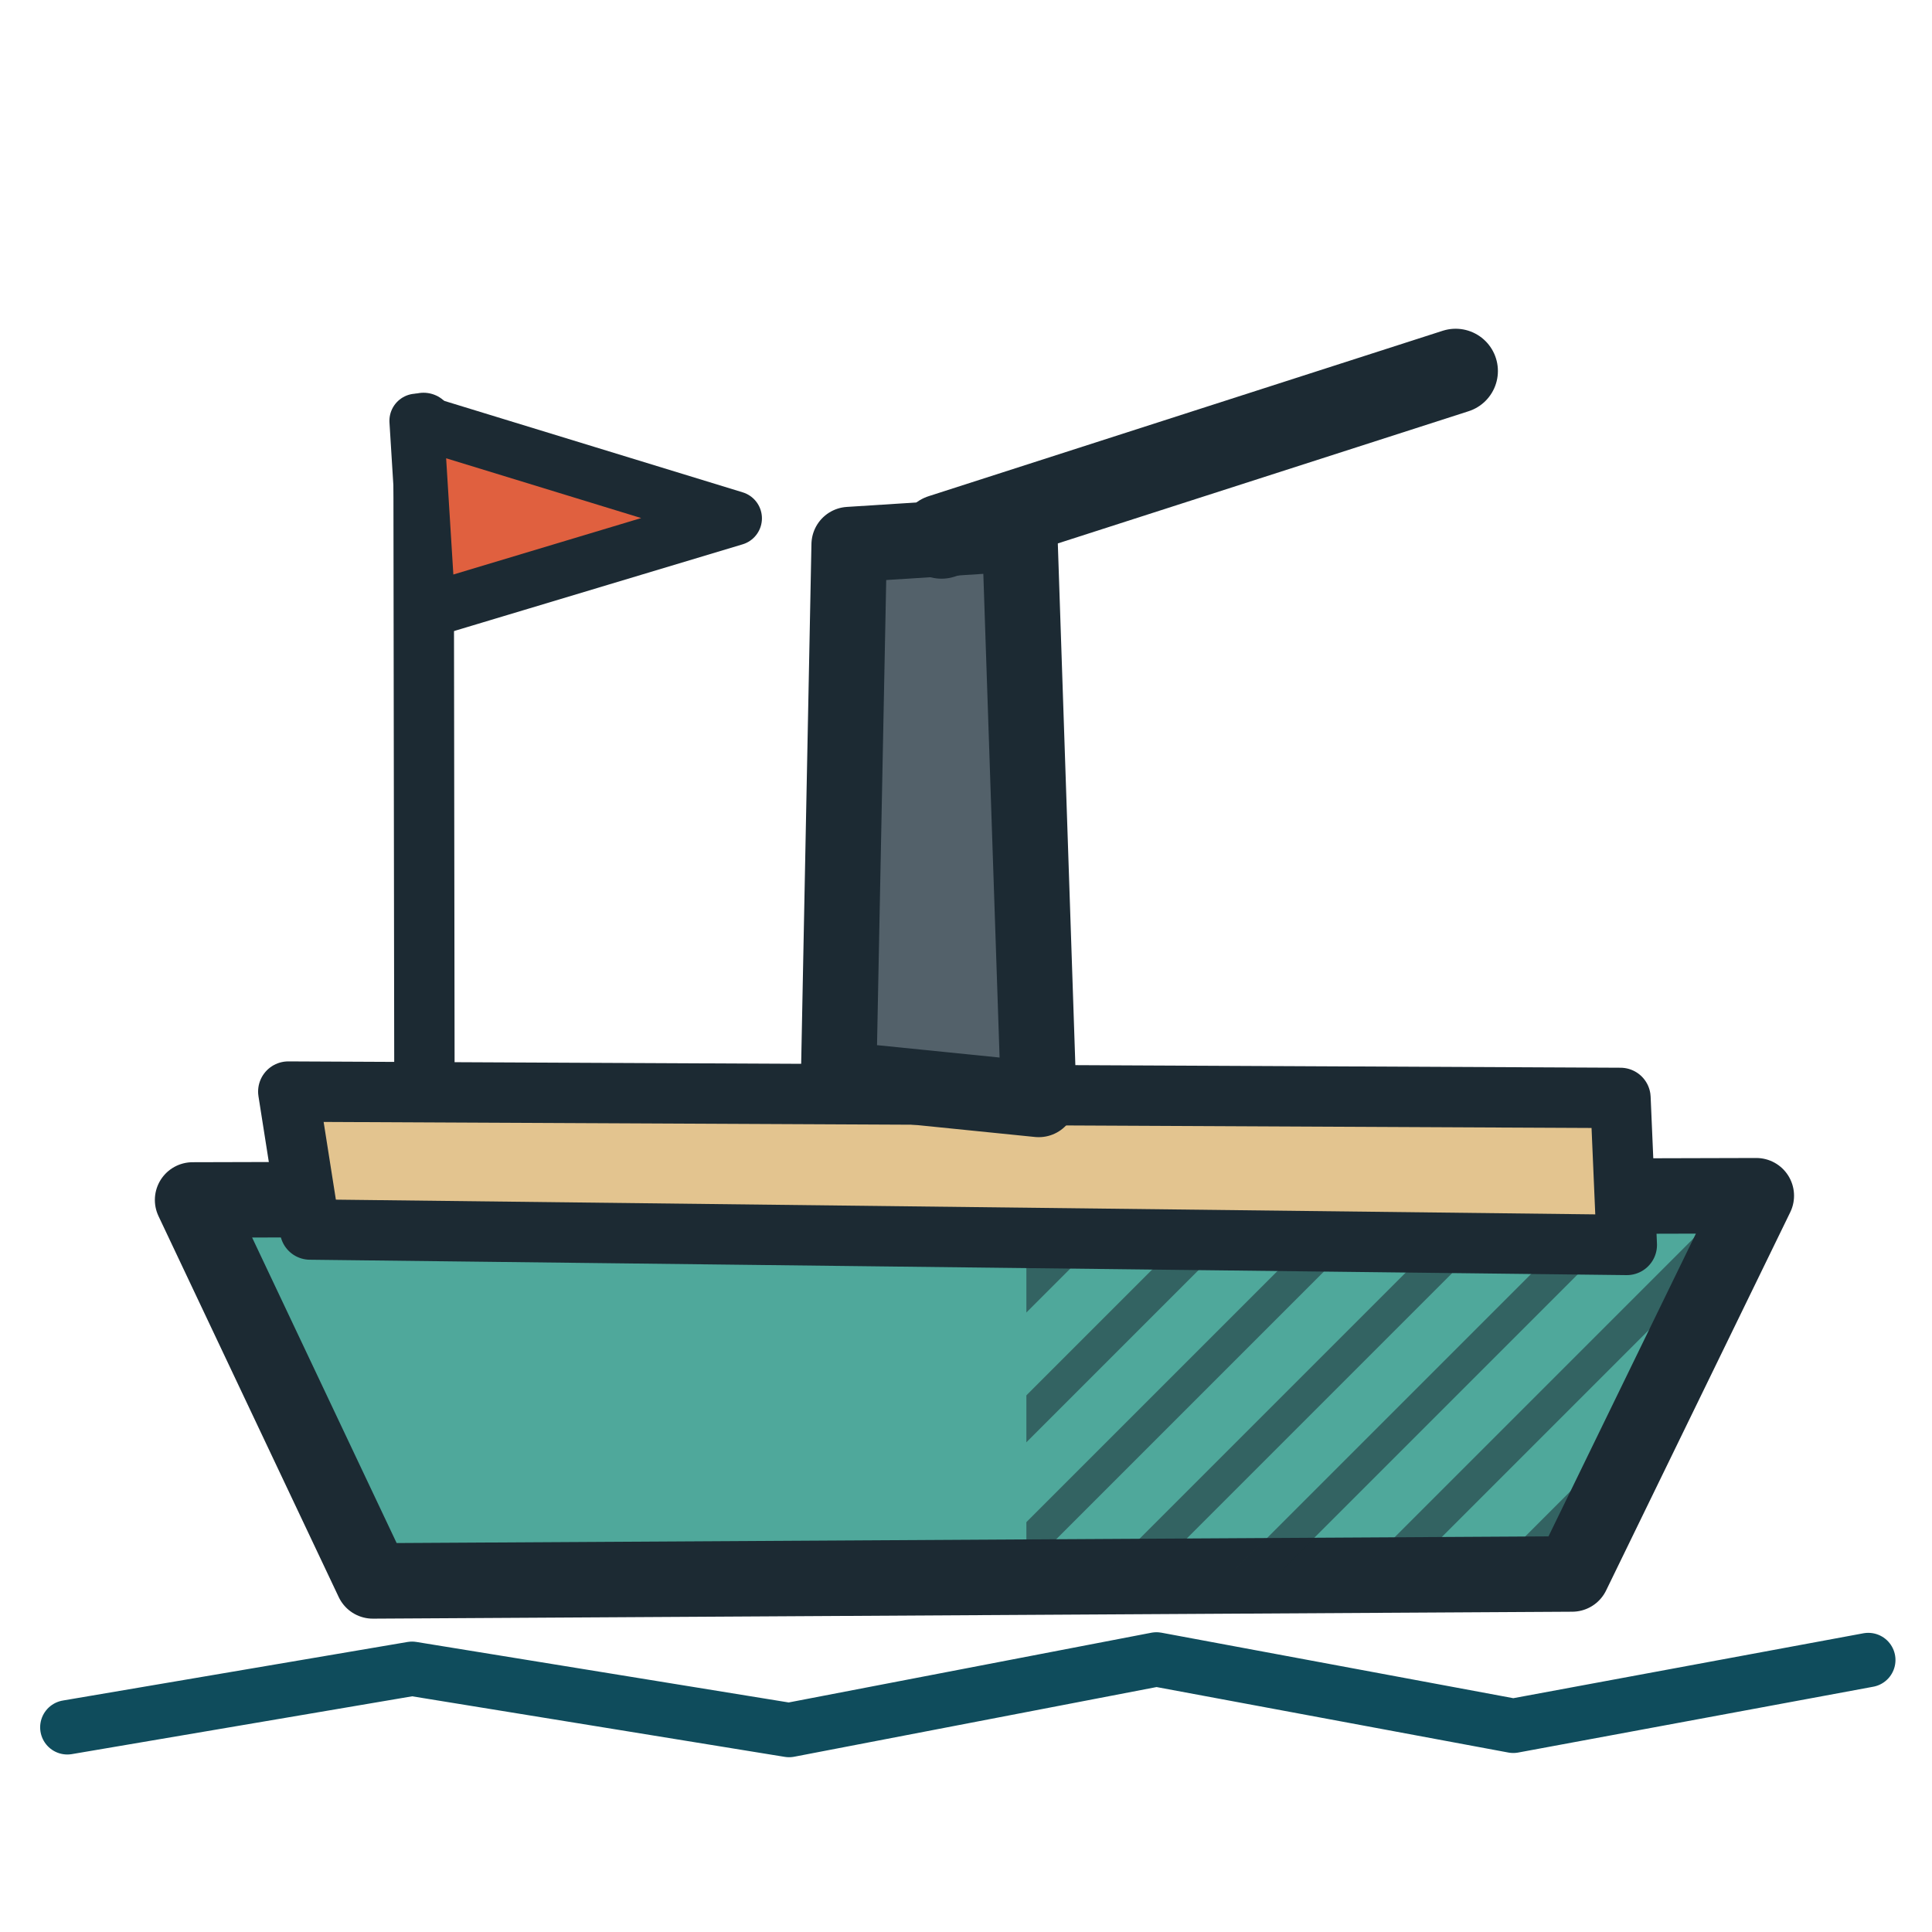
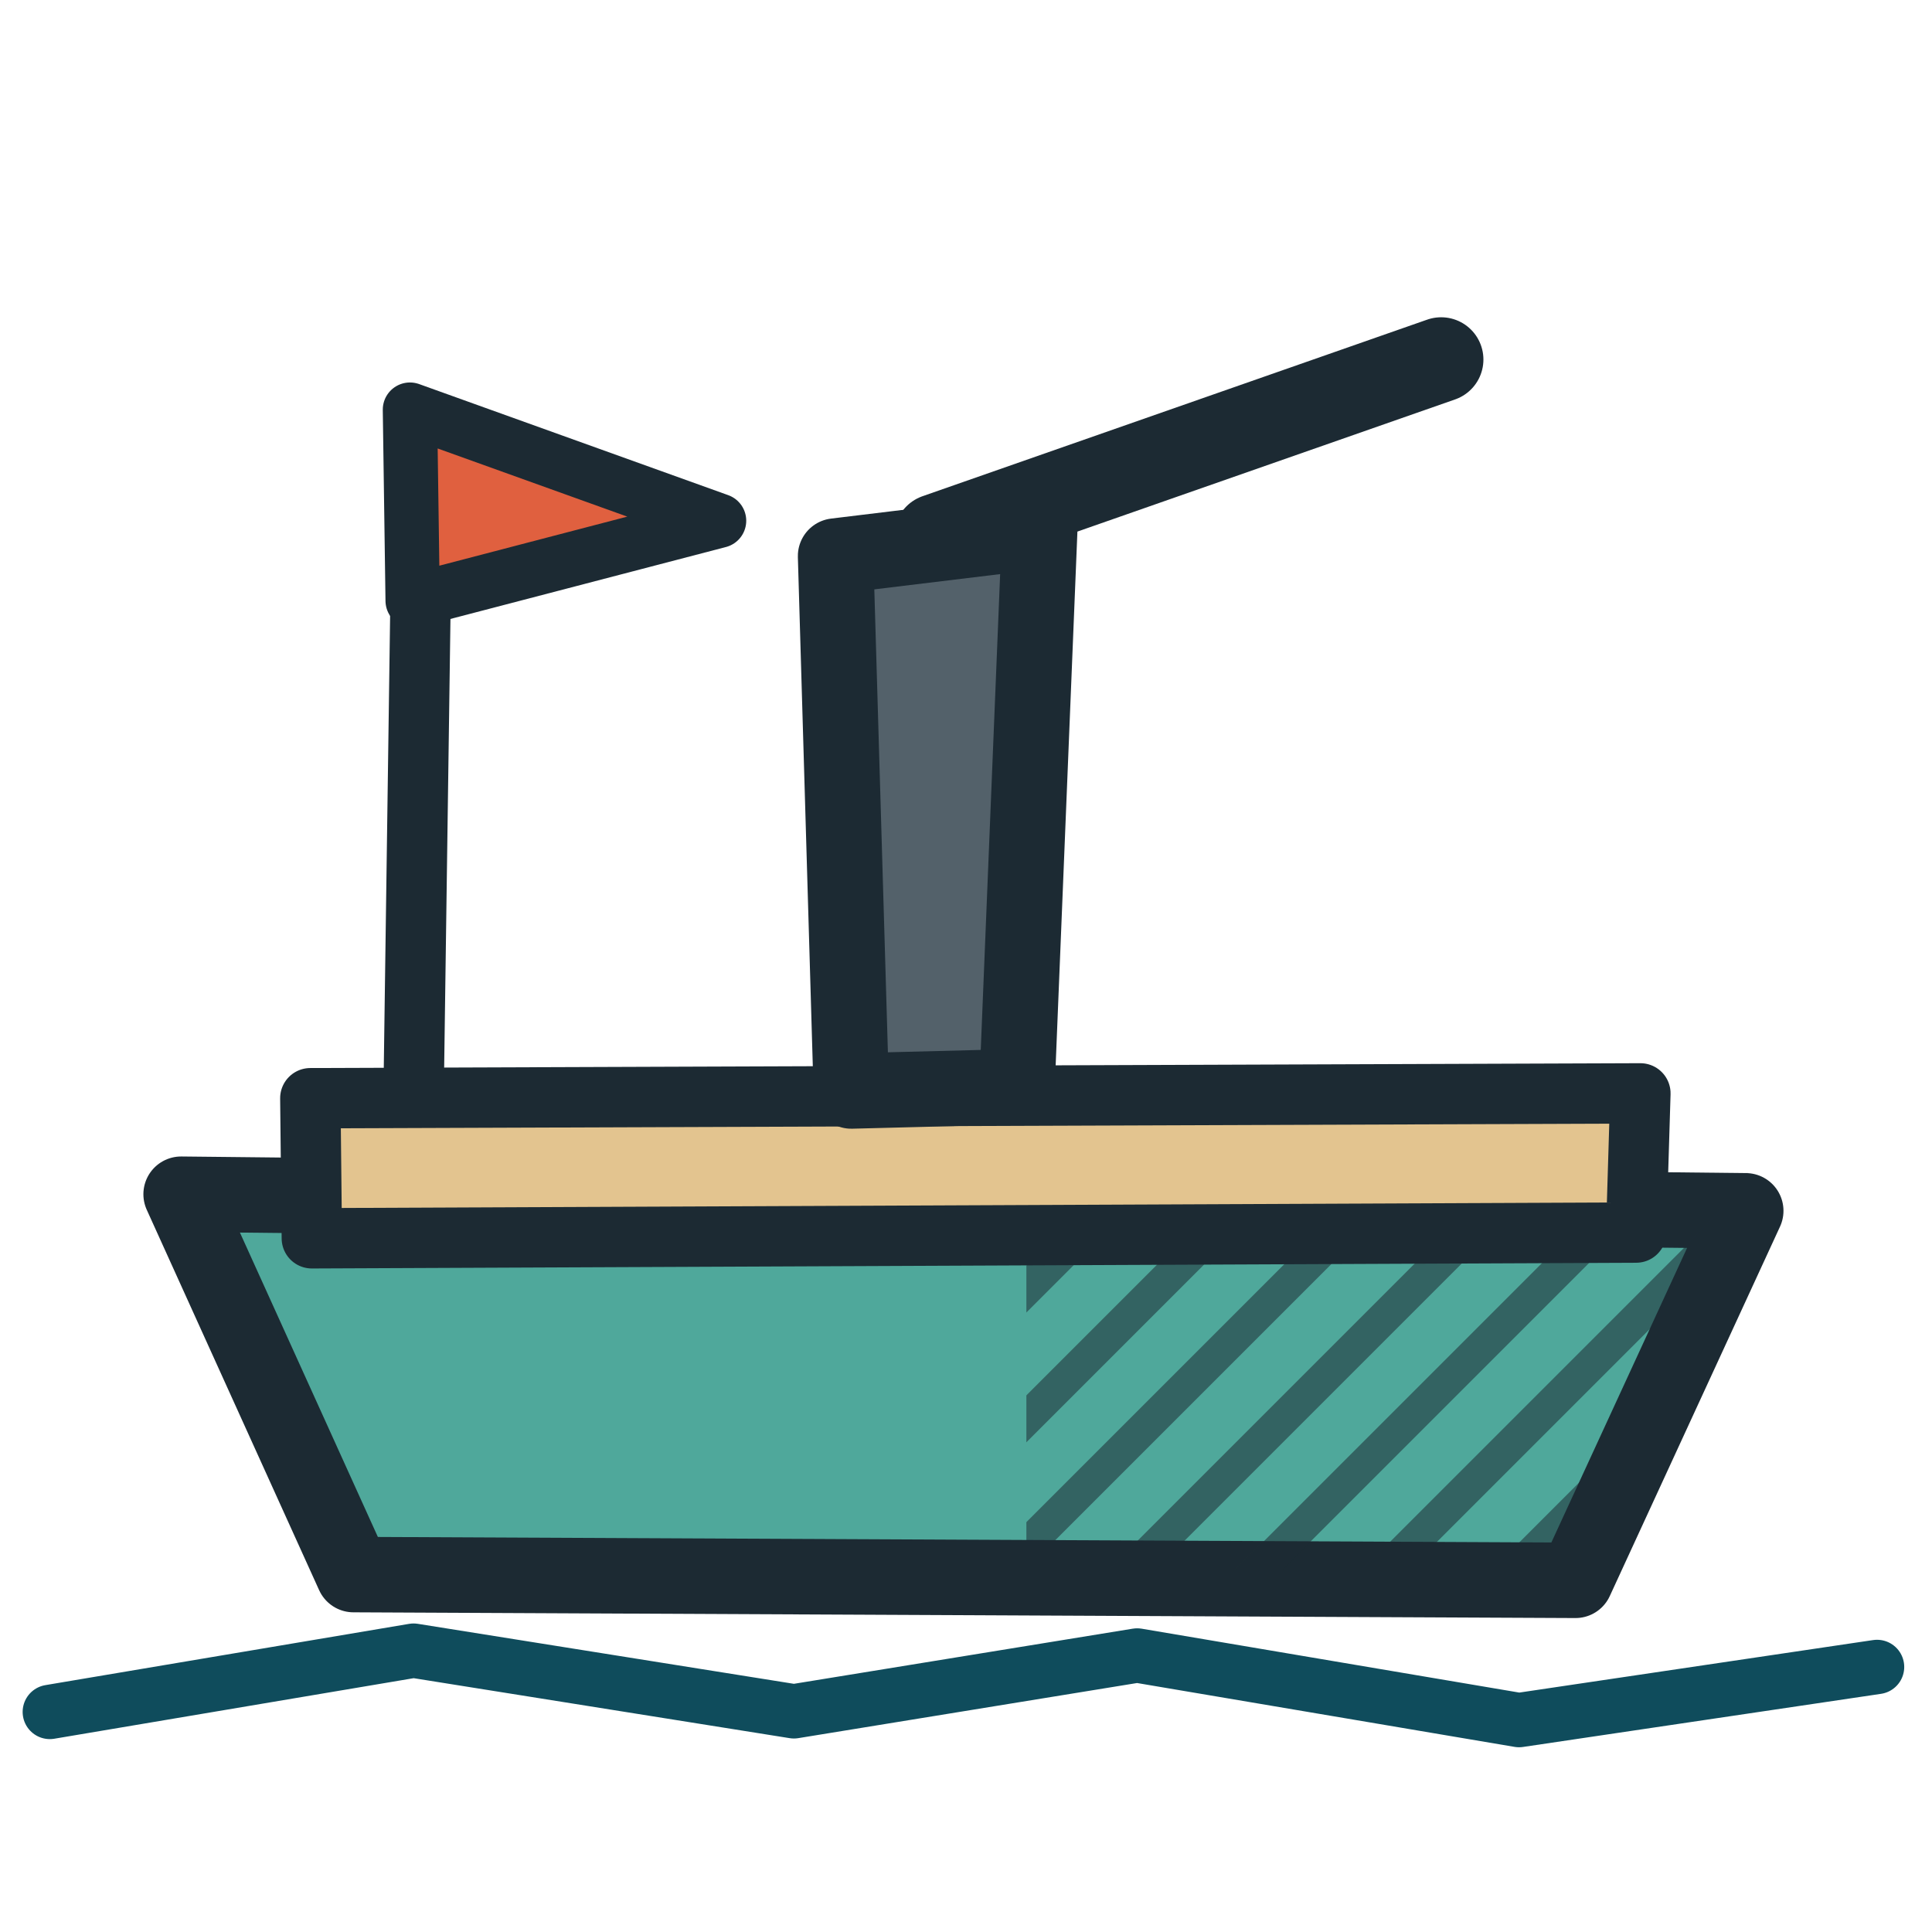
<svg xmlns="http://www.w3.org/2000/svg" width="96" height="96" viewBox="0 0 64 64">
-   <path d="M 6.38 39.75 L 58.18 39.61 L 52.08 52.14 L 12.35 52.37 Z" fill="#4fa89b" stroke="#1c2a33" stroke-width="2.5" stroke-linejoin="round" stroke-linecap="round" />
-   <clipPath id="c10">
+   <path d="M 6.00 39.56 L 57.83 40.11 L 52.19 52.35 L 11.71 52.16 Z" fill="#4fa89b" stroke="#1c2a33" stroke-width="2.5" stroke-linejoin="round" stroke-linecap="round" />
+   <clipPath id="c11">
    <path d="M 34.00 40.00 L 58.00 40.00 L 52.00 52.00 L 34.00 52.00 Z" />
  </clipPath>
-   <g clip-path="url(#c10)">
+   <g clip-path="url(#c11)">
    <line x1="-74.1" y1="10.8" x2="10.8" y2="-74.1" stroke="#1c2a33" stroke-width="1.1" opacity="0.55" />
    <line x1="-71.9" y1="12.9" x2="12.9" y2="-71.9" stroke="#1c2a33" stroke-width="1.1" opacity="0.55" />
    <line x1="-69.8" y1="15.0" x2="15.0" y2="-69.8" stroke="#1c2a33" stroke-width="1.1" opacity="0.55" />
    <line x1="-67.7" y1="17.2" x2="17.2" y2="-67.7" stroke="#1c2a33" stroke-width="1.1" opacity="0.55" />
    <line x1="-65.6" y1="19.3" x2="19.3" y2="-65.6" stroke="#1c2a33" stroke-width="1.1" opacity="0.55" />
    <line x1="-63.5" y1="21.4" x2="21.4" y2="-63.5" stroke="#1c2a33" stroke-width="1.1" opacity="0.55" />
    <line x1="-61.3" y1="23.5" x2="23.5" y2="-61.3" stroke="#1c2a33" stroke-width="1.1" opacity="0.55" />
    <line x1="-59.2" y1="25.6" x2="25.6" y2="-59.2" stroke="#1c2a33" stroke-width="1.1" opacity="0.55" />
    <line x1="-57.1" y1="27.8" x2="27.8" y2="-57.1" stroke="#1c2a33" stroke-width="1.1" opacity="0.55" />
    <line x1="-55.0" y1="29.9" x2="29.9" y2="-55.0" stroke="#1c2a33" stroke-width="1.1" opacity="0.55" />
    <line x1="-52.9" y1="32.0" x2="32.0" y2="-52.9" stroke="#1c2a33" stroke-width="1.1" opacity="0.55" />
    <line x1="-50.7" y1="34.1" x2="34.1" y2="-50.7" stroke="#1c2a33" stroke-width="1.1" opacity="0.55" />
    <line x1="-48.6" y1="36.2" x2="36.2" y2="-48.6" stroke="#1c2a33" stroke-width="1.1" opacity="0.55" />
    <line x1="-46.5" y1="38.4" x2="38.4" y2="-46.5" stroke="#1c2a33" stroke-width="1.1" opacity="0.55" />
    <line x1="-44.4" y1="40.5" x2="40.5" y2="-44.4" stroke="#1c2a33" stroke-width="1.1" opacity="0.55" />
    <line x1="-42.2" y1="42.6" x2="42.6" y2="-42.2" stroke="#1c2a33" stroke-width="1.1" opacity="0.55" />
    <line x1="-40.1" y1="44.7" x2="44.7" y2="-40.1" stroke="#1c2a33" stroke-width="1.1" opacity="0.55" />
    <line x1="-38.0" y1="46.8" x2="46.8" y2="-38.0" stroke="#1c2a33" stroke-width="1.1" opacity="0.55" />
    <line x1="-35.9" y1="49.0" x2="49.0" y2="-35.9" stroke="#1c2a33" stroke-width="1.1" opacity="0.55" />
    <line x1="-33.8" y1="51.1" x2="51.1" y2="-33.8" stroke="#1c2a33" stroke-width="1.1" opacity="0.55" />
    <line x1="-31.6" y1="53.2" x2="53.2" y2="-31.6" stroke="#1c2a33" stroke-width="1.1" opacity="0.55" />
    <line x1="-29.5" y1="55.3" x2="55.3" y2="-29.5" stroke="#1c2a33" stroke-width="1.1" opacity="0.55" />
    <line x1="-27.4" y1="57.5" x2="57.5" y2="-27.4" stroke="#1c2a33" stroke-width="1.1" opacity="0.55" />
    <line x1="-25.3" y1="59.6" x2="59.6" y2="-25.3" stroke="#1c2a33" stroke-width="1.1" opacity="0.55" />
    <line x1="-23.2" y1="61.7" x2="61.7" y2="-23.2" stroke="#1c2a33" stroke-width="1.1" opacity="0.55" />
    <line x1="-21.0" y1="63.8" x2="63.8" y2="-21.0" stroke="#1c2a33" stroke-width="1.1" opacity="0.55" />
    <line x1="-18.9" y1="65.9" x2="65.9" y2="-18.9" stroke="#1c2a33" stroke-width="1.1" opacity="0.55" />
    <line x1="-16.8" y1="68.1" x2="68.1" y2="-16.8" stroke="#1c2a33" stroke-width="1.1" opacity="0.55" />
    <line x1="-14.7" y1="70.2" x2="70.2" y2="-14.7" stroke="#1c2a33" stroke-width="1.1" opacity="0.55" />
    <line x1="-12.5" y1="72.3" x2="72.3" y2="-12.5" stroke="#1c2a33" stroke-width="1.1" opacity="0.55" />
    <line x1="-10.4" y1="74.4" x2="74.4" y2="-10.4" stroke="#1c2a33" stroke-width="1.1" opacity="0.55" />
    <line x1="-8.3" y1="76.5" x2="76.5" y2="-8.3" stroke="#1c2a33" stroke-width="1.1" opacity="0.55" />
    <line x1="-6.2" y1="78.7" x2="78.7" y2="-6.2" stroke="#1c2a33" stroke-width="1.1" opacity="0.55" />
    <line x1="-4.1" y1="80.8" x2="80.8" y2="-4.1" stroke="#1c2a33" stroke-width="1.1" opacity="0.55" />
    <line x1="-1.9" y1="82.9" x2="82.9" y2="-1.9" stroke="#1c2a33" stroke-width="1.1" opacity="0.55" />
    <line x1="0.2" y1="85.0" x2="85.0" y2="0.2" stroke="#1c2a33" stroke-width="1.1" opacity="0.55" />
    <line x1="2.3" y1="87.2" x2="87.2" y2="2.3" stroke="#1c2a33" stroke-width="1.1" opacity="0.55" />
    <line x1="4.4" y1="89.3" x2="89.3" y2="4.4" stroke="#1c2a33" stroke-width="1.1" opacity="0.55" />
    <line x1="6.5" y1="91.4" x2="91.4" y2="6.5" stroke="#1c2a33" stroke-width="1.1" opacity="0.55" />
    <line x1="8.7" y1="93.5" x2="93.5" y2="8.7" stroke="#1c2a33" stroke-width="1.1" opacity="0.55" />
    <line x1="10.8" y1="95.6" x2="95.6" y2="10.8" stroke="#1c2a33" stroke-width="1.1" opacity="0.55" />
    <line x1="12.9" y1="97.8" x2="97.8" y2="12.9" stroke="#1c2a33" stroke-width="1.1" opacity="0.55" />
    <line x1="15.0" y1="99.9" x2="99.9" y2="15.0" stroke="#1c2a33" stroke-width="1.1" opacity="0.55" />
    <line x1="17.2" y1="102.0" x2="102.0" y2="17.2" stroke="#1c2a33" stroke-width="1.1" opacity="0.55" />
    <line x1="19.3" y1="104.1" x2="104.1" y2="19.3" stroke="#1c2a33" stroke-width="1.1" opacity="0.55" />
    <line x1="21.4" y1="106.2" x2="106.2" y2="21.4" stroke="#1c2a33" stroke-width="1.1" opacity="0.55" />
    <line x1="23.5" y1="108.4" x2="108.4" y2="23.5" stroke="#1c2a33" stroke-width="1.1" opacity="0.55" />
    <line x1="25.6" y1="110.5" x2="110.5" y2="25.6" stroke="#1c2a33" stroke-width="1.1" opacity="0.55" />
    <line x1="27.8" y1="112.6" x2="112.6" y2="27.8" stroke="#1c2a33" stroke-width="1.1" opacity="0.55" />
    <line x1="29.9" y1="114.7" x2="114.7" y2="29.9" stroke="#1c2a33" stroke-width="1.1" opacity="0.55" />
    <line x1="32.0" y1="116.9" x2="116.9" y2="32.0" stroke="#1c2a33" stroke-width="1.1" opacity="0.55" />
    <line x1="34.1" y1="119.0" x2="119.0" y2="34.1" stroke="#1c2a33" stroke-width="1.1" opacity="0.55" />
    <line x1="36.2" y1="121.1" x2="121.1" y2="36.2" stroke="#1c2a33" stroke-width="1.1" opacity="0.55" />
    <line x1="38.4" y1="123.2" x2="123.2" y2="38.4" stroke="#1c2a33" stroke-width="1.1" opacity="0.55" />
    <line x1="40.5" y1="125.3" x2="125.3" y2="40.5" stroke="#1c2a33" stroke-width="1.1" opacity="0.55" />
    <line x1="42.6" y1="127.5" x2="127.5" y2="42.6" stroke="#1c2a33" stroke-width="1.1" opacity="0.55" />
    <line x1="44.7" y1="129.6" x2="129.6" y2="44.7" stroke="#1c2a33" stroke-width="1.1" opacity="0.55" />
    <line x1="46.8" y1="131.7" x2="131.7" y2="46.8" stroke="#1c2a33" stroke-width="1.1" opacity="0.55" />
    <line x1="49.0" y1="133.8" x2="133.8" y2="49.0" stroke="#1c2a33" stroke-width="1.1" opacity="0.55" />
    <line x1="51.1" y1="135.9" x2="135.9" y2="51.1" stroke="#1c2a33" stroke-width="1.1" opacity="0.55" />
    <line x1="53.2" y1="138.1" x2="138.1" y2="53.2" stroke="#1c2a33" stroke-width="1.1" opacity="0.55" />
  </g>
-   <path d="M 9.55 36.16 L 53.68 36.37 L 53.89 41.24 L 10.27 40.73 Z" fill="#e3c48f" stroke="#1c2a33" stroke-width="2.0" stroke-linejoin="round" stroke-linecap="round" />
-   <path d="M 28.13 18.04 L 33.78 17.68 L 34.41 36.42 L 27.78 35.75 Z" fill="#53616a" stroke="#1c2a33" stroke-width="2.5" stroke-linejoin="round" stroke-linecap="round" />
-   <path d="M 31.19 17.77 L 48.22 12.29" fill="none" stroke="#1c2a33" stroke-width="2.8" stroke-linecap="round" stroke-linejoin="round" />
-   <path d="M 14.06 36.01 L 14.03 14.01" fill="none" stroke="#1c2a33" stroke-width="2.0" stroke-linecap="round" stroke-linejoin="round" />
-   <path d="M 13.80 13.94 L 24.34 17.17 L 14.19 20.22 Z" fill="#e0603f" stroke="#1c2a33" stroke-width="1.8" stroke-linejoin="round" stroke-linecap="round" />
-   <path d="M 2.23 57.22 L 13.65 55.28 L 26.14 57.31 L 38.31 54.97 L 50.13 57.17 L 61.89 54.99" fill="none" stroke="#0f4c5c" stroke-width="1.8" stroke-linecap="round" stroke-linejoin="round" />
+   <path d="M 10.28 36.38 L 54.34 36.22 L 54.20 40.83 L 10.33 41.02 Z" fill="#e3c48f" stroke="#1c2a33" stroke-width="2.0" stroke-linejoin="round" stroke-linecap="round" />
+   <path d="M 27.68 18.42 L 34.44 17.60 L 33.69 36.00 L 28.20 36.14 Z" fill="#53616a" stroke="#1c2a33" stroke-width="2.5" stroke-linejoin="round" stroke-linecap="round" />
+   <path d="M 31.02 17.76 L 47.74 11.91" fill="none" stroke="#1c2a33" stroke-width="2.8" stroke-linecap="round" stroke-linejoin="round" />
+   <path d="M 13.70 36.32 L 14.01 14.21" fill="none" stroke="#1c2a33" stroke-width="2.0" stroke-linecap="round" stroke-linejoin="round" />
+   <path d="M 13.58 13.57 L 23.82 17.25 L 13.67 19.90 Z" fill="#e0603f" stroke="#1c2a33" stroke-width="1.8" stroke-linejoin="round" stroke-linecap="round" />
+   <path d="M 1.65 56.71 L 13.70 54.68 L 26.30 56.69 L 37.67 54.84 L 50.32 56.98 L 62.18 55.22" fill="none" stroke="#0f4c5c" stroke-width="1.8" stroke-linecap="round" stroke-linejoin="round" />
</svg>
